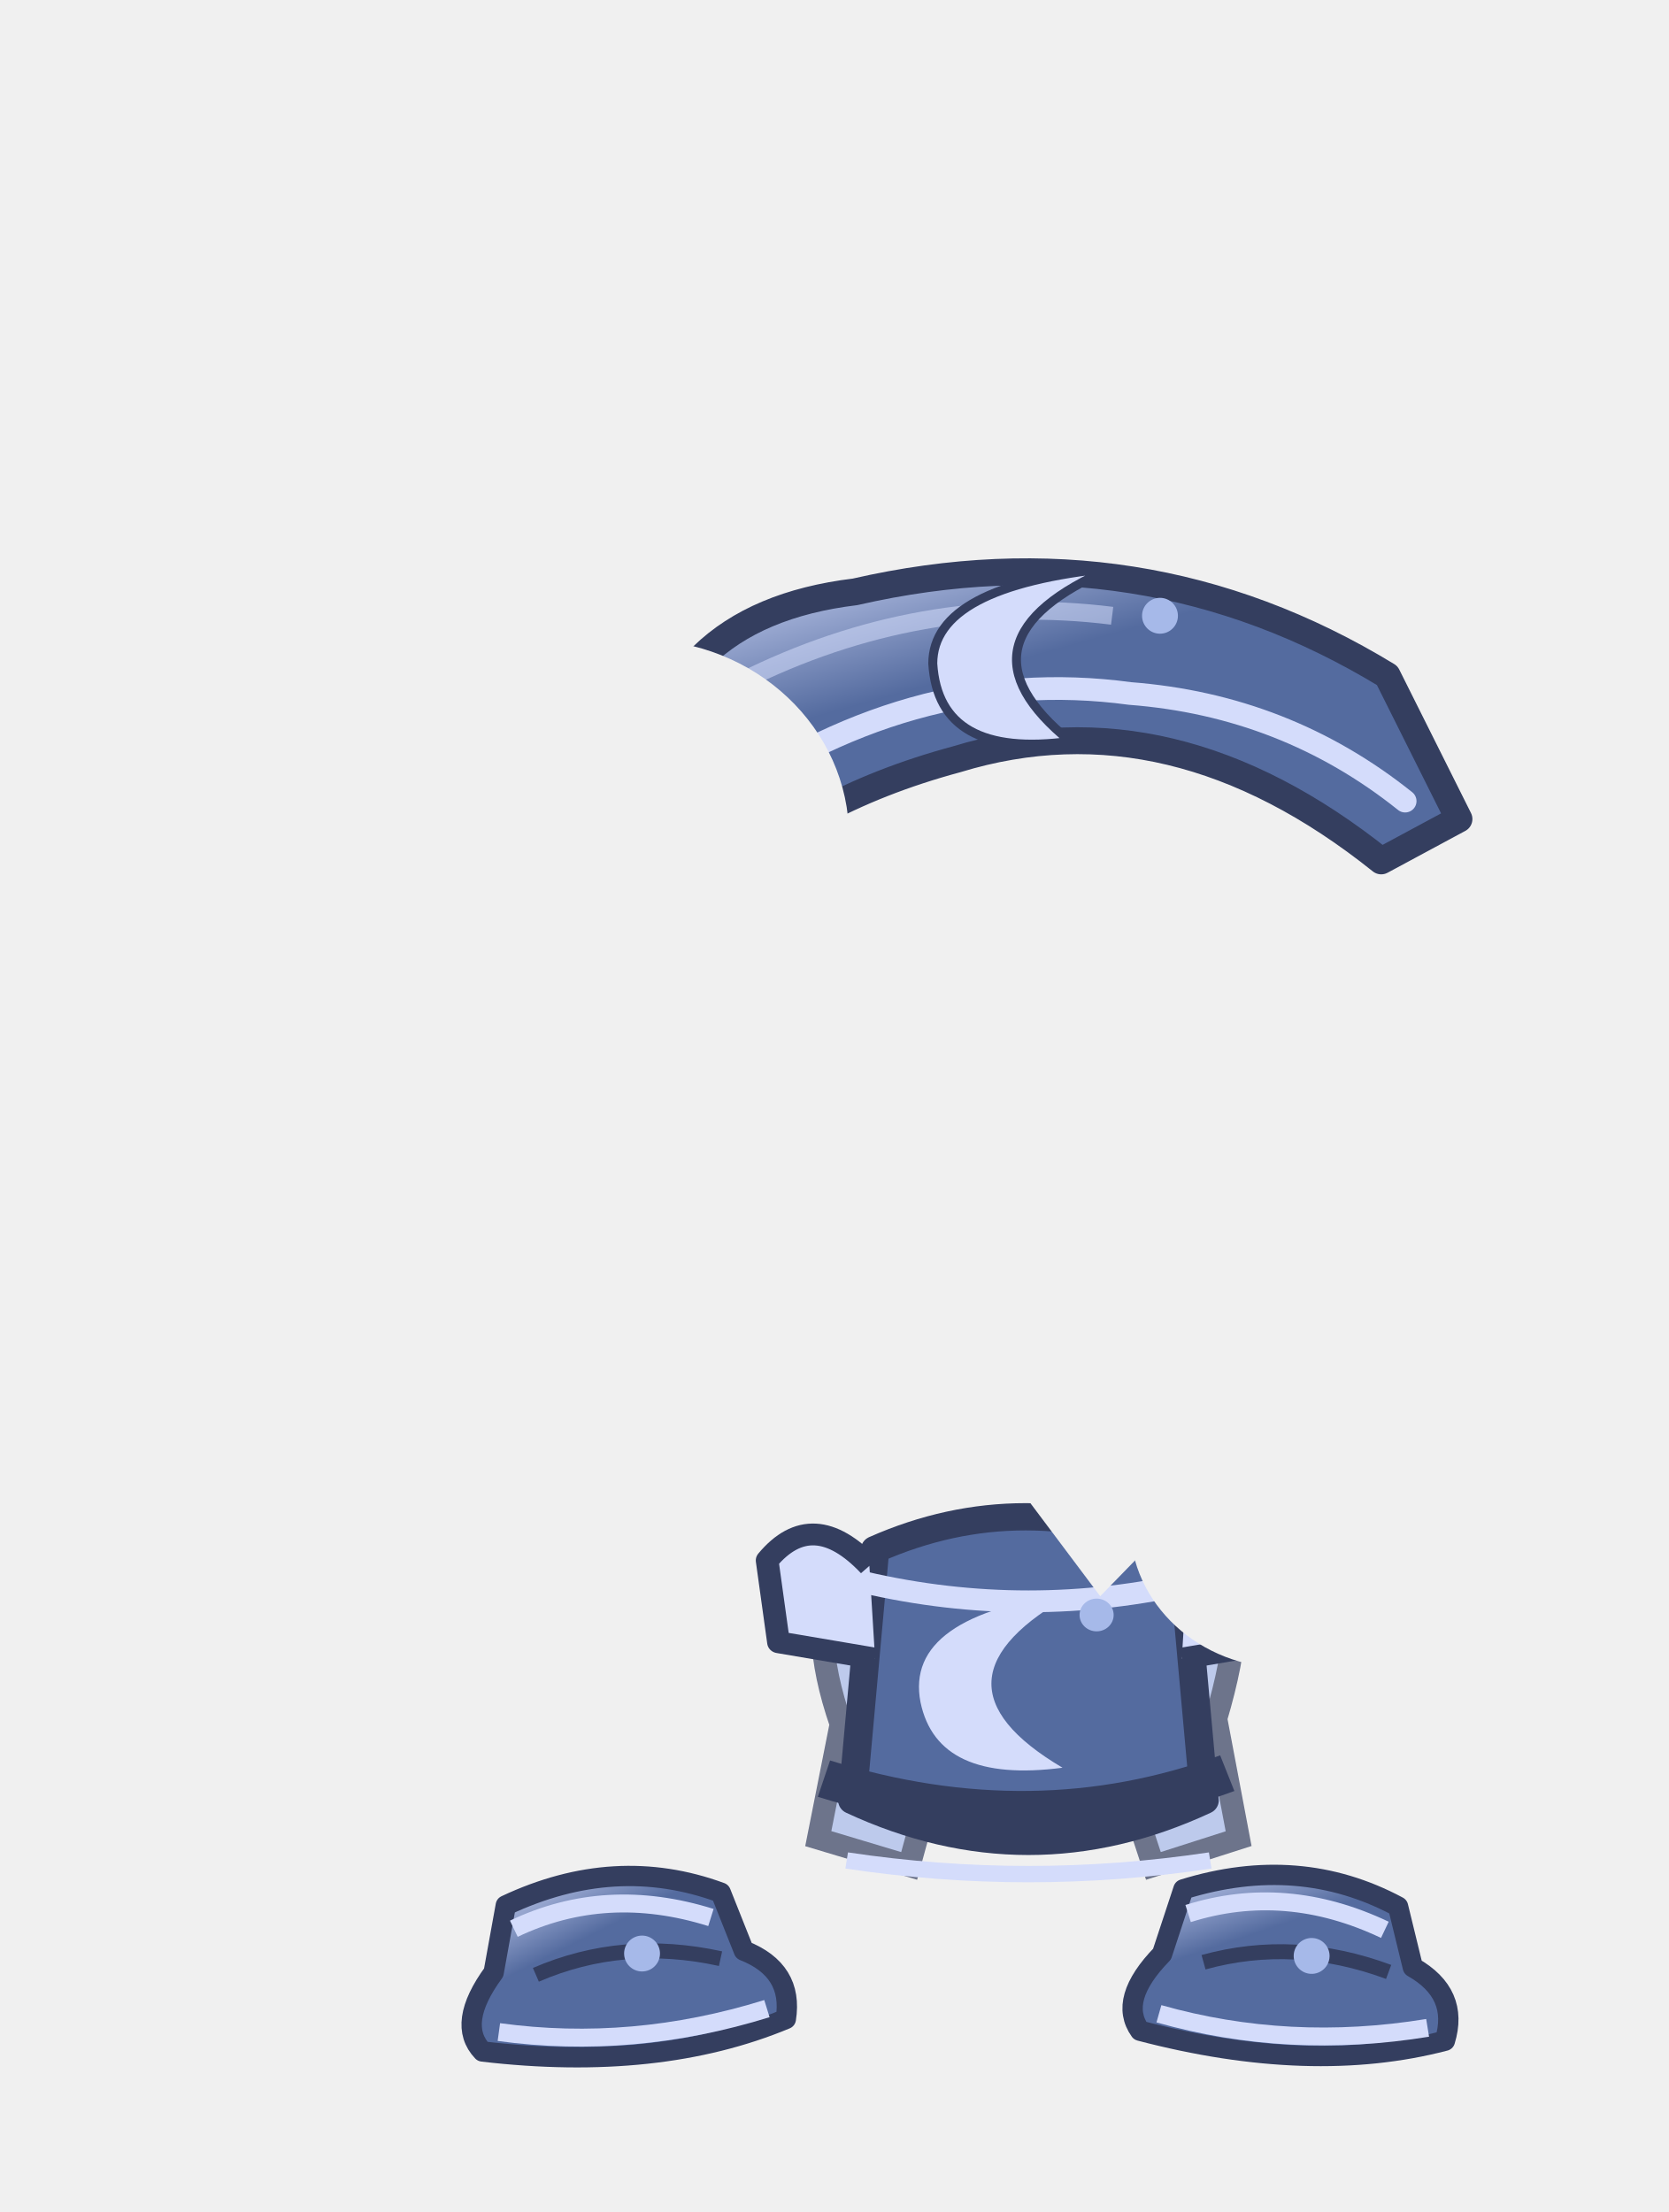
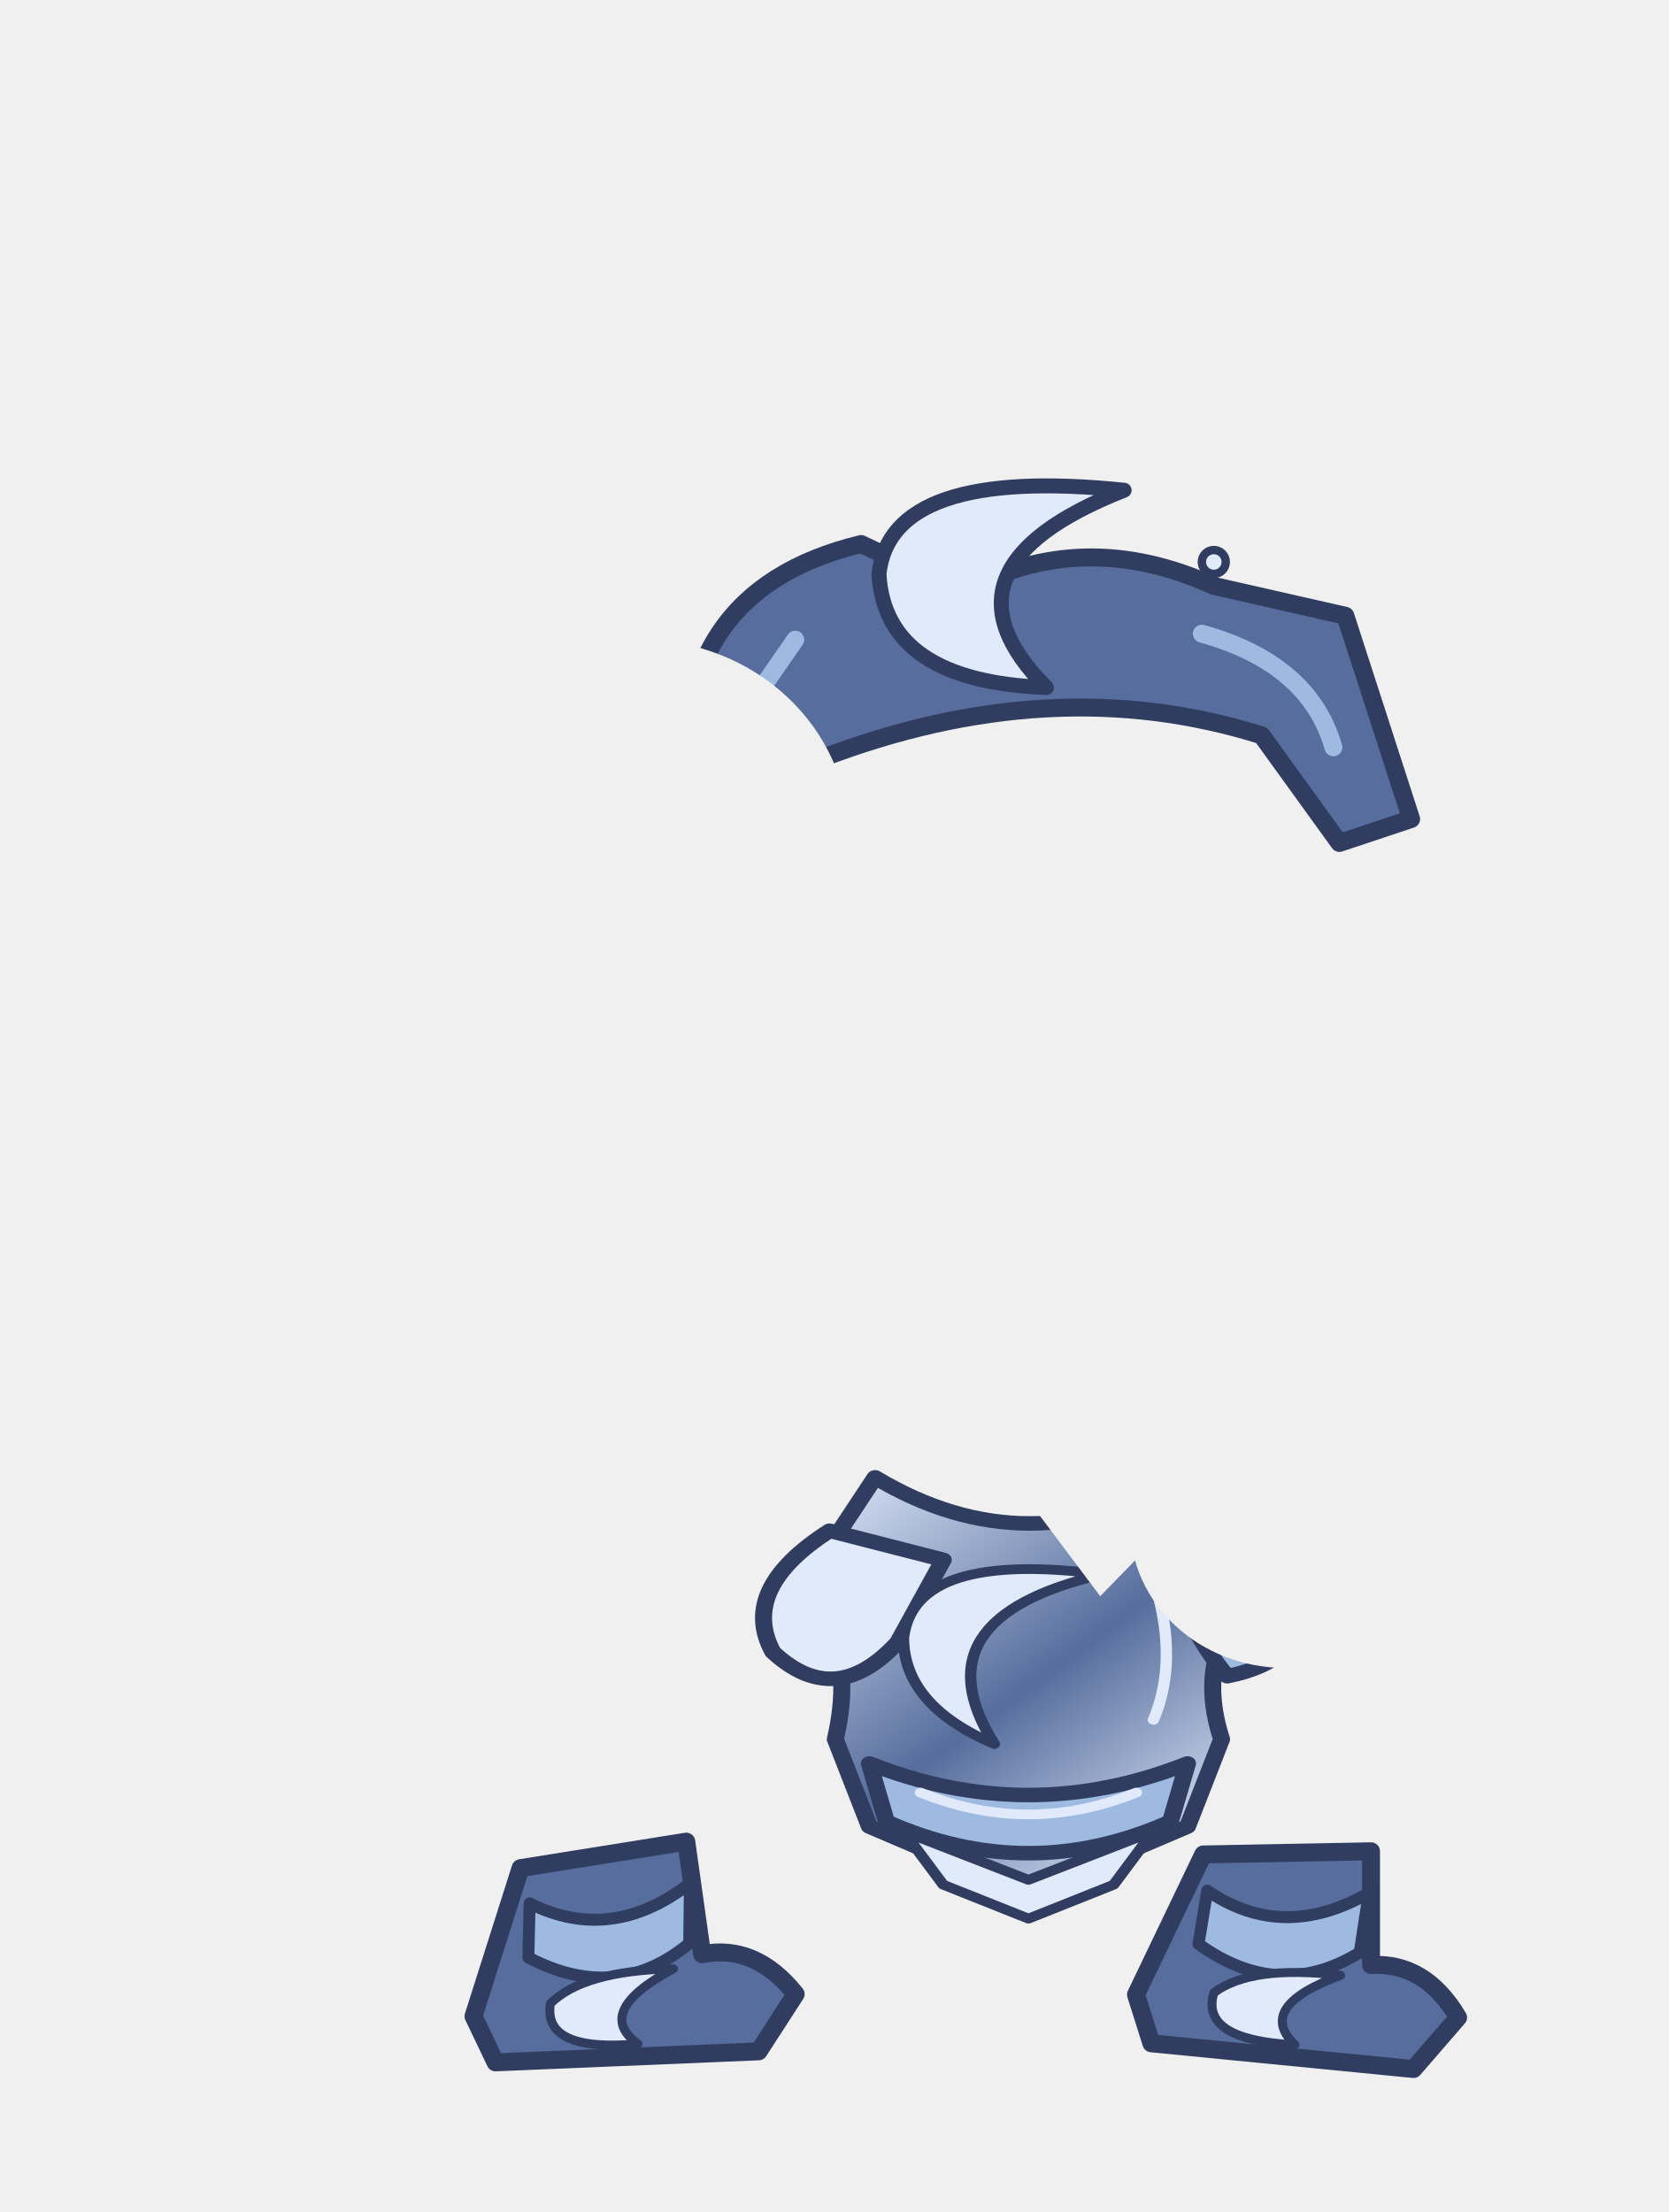
<svg xmlns="http://www.w3.org/2000/svg" width="279" height="370" viewBox="0 0 279 370" data-armor="moon_armor" data-phase="attack" data-frame="1">
  <defs>
-     <linearGradient id="metal" x1="0" y1="0" x2=".7" y2="1">
-       <stop stop-color="#d4dcfb" />
-       <stop offset=".4" stop-color="#546b9f" />
-       <stop offset="1" stop-color="#546b9f" />
+     <linearGradient id="metal" x1="0" y1="0" x2=".8" y2="1">
+       <stop stop-color="#e1eafa" />
+       <stop offset=".55" stop-color="#566d9d" />
+       <stop offset="1" stop-color="#e1eafa" />
    </linearGradient>
    <mask id="details" maskUnits="userSpaceOnUse" x="0" y="0" width="279" height="370">
      <rect width="279" height="370" fill="white" />
      <g fill="black">
        <ellipse data-protect="flower" cx="107" cy="140" rx="35" ry="33" />
        <ellipse data-protect="paw" cx="86" cy="236" rx="24" ry="30" />
        <ellipse data-protect="paw" cx="215" cy="255" rx="26" ry="24" />
        <polygon data-protect="scarf" points="104,216 160,235 184,267 221,229 231,222" />
      </g>
    </mask>
  </defs>
  <g mask="url(#details)">
    <g transform="translate(105 334) rotate(-5)">
      <g data-part="boot">
-         <path d="M-19 -17Q0 -24 17 -16L20 -6Q28 -2 26 6Q4 13 -25 7Q-29 2 -22 -6Z" fill="url(#metal)" stroke="#343e5f" stroke-width="3.4" stroke-linejoin="round" />
-         <path d="M-18 -13Q-2 -19 15 -12M-22 4Q0 9 23 4" fill="none" stroke="#d4dcfb" stroke-width="3" />
-         <path d="M-15 -5Q0 -10 16 -5" fill="none" stroke="#343e5f" stroke-width="2.5" />
-         <circle cx="3" cy="-7" r="3" fill="#a6b9e9" />
+         <path d="M-16 -23L12 -25L13 -6Q22 -7 28 2L21 11L-23 9L-26 1Z" fill="#566d9d" stroke="#303d60" stroke-width="3" stroke-linejoin="round" stroke-linecap="round" />
+         <path d="M-15 -17Q-2 -9 12 -18L11 -8Q-2 1 -16 -8Z" fill="#9fbae1" stroke="#303d60" stroke-width="2" stroke-linejoin="round" stroke-linecap="round" />
+         <path d="M8 -4Q-6 2 1 8Q-15 8 -13 0Q-7 -5 8 -4Z" fill="#e1eafa" stroke="#303d60" stroke-width="1.5" stroke-linejoin="round" stroke-linecap="round" />
      </g>
    </g>
    <g transform="translate(216 334) rotate(3)">
      <g data-part="boot">
-         <path d="M-19 -17Q0 -24 17 -16L20 -6Q28 -2 26 6Q4 13 -25 7Q-29 2 -22 -6Z" fill="url(#metal)" stroke="#343e5f" stroke-width="3.4" stroke-linejoin="round" />
-         <path d="M-18 -13Q-2 -19 15 -12M-22 4Q0 9 23 4" fill="none" stroke="#d4dcfb" stroke-width="3" />
-         <path d="M-15 -5Q0 -10 16 -5" fill="none" stroke="#343e5f" stroke-width="2.5" />
-         <circle cx="3" cy="-7" r="3" fill="#a6b9e9" />
+         <path d="M-16 -23L12 -25L13 -6Q22 -7 28 2L21 11L-23 9L-26 1Z" fill="#566d9d" stroke="#303d60" stroke-width="3" stroke-linejoin="round" stroke-linecap="round" />
+         <path d="M-15 -17Q-2 -9 12 -18L11 -8Q-2 1 -16 -8Z" fill="#9fbae1" stroke="#303d60" stroke-width="2" stroke-linejoin="round" stroke-linecap="round" />
+         <path d="M8 -4Q-6 2 1 8Q-15 8 -13 0Q-7 -5 8 -4Z" fill="#e1eafa" stroke="#303d60" stroke-width="1.5" stroke-linejoin="round" stroke-linecap="round" />
      </g>
    </g>
    <g transform="translate(172 282) rotate(0)">
-       <g data-part="chestplate" transform="translate(-47.5 -36.5) scale(0.95 0.9125)">
-         <path d="M16 18Q11 29 17 47L13 68 29 73 34 54 66 54 72 73 87 68 83 46Q89 25 84 18" fill="#a6b9e9" opacity=".7" stroke="#343e5f" stroke-width="4" />
-         <path d="M23 15 Q49 3 77 15 L81 61 Q50 76 19 61Z" fill="#546b9f" stroke="#343e5f" stroke-width="5" stroke-linejoin="round" />
-         <path d="M22 18Q12 7 4 17L6 32 23 35M78 18Q88 7 96 17L94 32 77 35" fill="#d4dcfb" stroke="#343e5f" stroke-width="4" stroke-linejoin="round" />
-         <path d="M21 21Q50 28 79 21" fill="none" stroke="#d4dcfb" stroke-width="4" />
-         <path d="M14 57Q51 69 85 56" fill="none" stroke="#343e5f" stroke-width="7" />
-         <path d="M58 23Q30 39 56 55Q34 58 31 43Q28 27 58 23Z" fill="#d4dcfb" />
-         <circle cx="62" cy="27" r="3" fill="#a6b9e9" />
-         <path d="M18 72Q50 77 82 72" fill="none" stroke="#d4dcfb" stroke-width="3" />
+       <g data-part="chestplate" transform="scale(0.95 0.8111111)">
+         <path d="M-27 -43Q0 -24 28 -43L40 -19Q29 -7 34 11L28 29L0 43L-28 29L-34 11Q-30 -9 -40 -20Z" fill="url(#metal)" stroke="#303d60" stroke-width="3" stroke-linejoin="round" stroke-linecap="round" />
+         <path d="M-35 -32Q-51 -20 -45 -7Q-34 5 -23 -9L-15 -26Z" fill="#e1eafa" stroke="#303d60" stroke-width="3" stroke-linejoin="round" stroke-linecap="round" />
+         <path d="M24 -29Q47 -40 49 -17Q48 -5 35 -2Q27 -13 24 -29Z" fill="#9fbae1" stroke="#303d60" stroke-width="3" stroke-linejoin="round" stroke-linecap="round" />
+         <path d="M13 -23Q-20 -14 -6 12Q-22 4 -22 -10Q-20 -28 13 -23Z" fill="#e1eafa" stroke="#303d60" stroke-width="2" stroke-linejoin="round" stroke-linecap="round" />
+         <path d="M-28 16Q0 29 28 16L25 28Q0 41 -25 28Z" fill="#9fbae1" stroke="#303d60" stroke-width="3" stroke-linejoin="round" stroke-linecap="round" />
+         <path d="M-22 30L0 40L22 30L15 41L0 48L-15 41Z" fill="#e1eafa" stroke="#303d60" stroke-width="2" stroke-linejoin="round" stroke-linecap="round" />
+         <path d="M23 -18Q26 -4 22 7M-19 22Q0 31 19 22" fill="none" stroke="#e1eafa" stroke-width="2" stroke-linejoin="round" stroke-linecap="round" />
      </g>
    </g>
    <g transform="translate(176 160) rotate(0)">
      <g data-part="helmet">
-         <path d="M-69 -26Q-66 -57 -33 -61Q15 -72 56 -47L68 -23L55 -16Q20 -44 -16 -33Q-42 -26 -58 -10Z" fill="url(#metal)" stroke="#343e5f" stroke-width="4.5" stroke-linejoin="round" />
-         <path d="M-58 -24Q-24 -49 13 -44Q39 -42 59 -26" fill="none" stroke="#d4dcfb" stroke-width="3.8" stroke-linecap="round" />
-         <path d="M-52 -46Q-22 -61 10 -57" fill="none" stroke="#d4dcfb" stroke-width="3" opacity=".55" />
-         <path d="M10 -65Q-18 -53 3 -36Q-19 -33 -20 -49Q-20 -62 10 -65Z" fill="#d4dcfb" stroke="#343e5f" stroke-width="1.5" />
-         <circle cx="18" cy="-57" r="3" fill="#a6b9e9" />
+         <path d="M-61 -25Q-65 -61 -32 -69L-15 -61Q5 -72 27 -62L49 -57L60 -23L48 -19L35 -37Q0 -48 -39 -33L-51 -16Z" fill="#566d9d" stroke="#303d60" stroke-width="3" stroke-linejoin="round" stroke-linecap="round" />
+         <path d="M12 -78Q-21 -65 -1 -45Q-28 -46 -29 -64Q-27 -82 12 -78Z" fill="#e1eafa" stroke="#303d60" stroke-width="2.5" stroke-linejoin="round" stroke-linecap="round" />
+         <path d="M-52 -40L-43 -53M25 -54Q43 -49 47 -35" fill="none" stroke="#9fbae1" stroke-width="3" stroke-linejoin="round" stroke-linecap="round" />
+         <circle cx="27" cy="-66" r="2" fill="#e1eafa" stroke="#303d60" stroke-width="1.4" />
      </g>
    </g>
  </g>
</svg>
